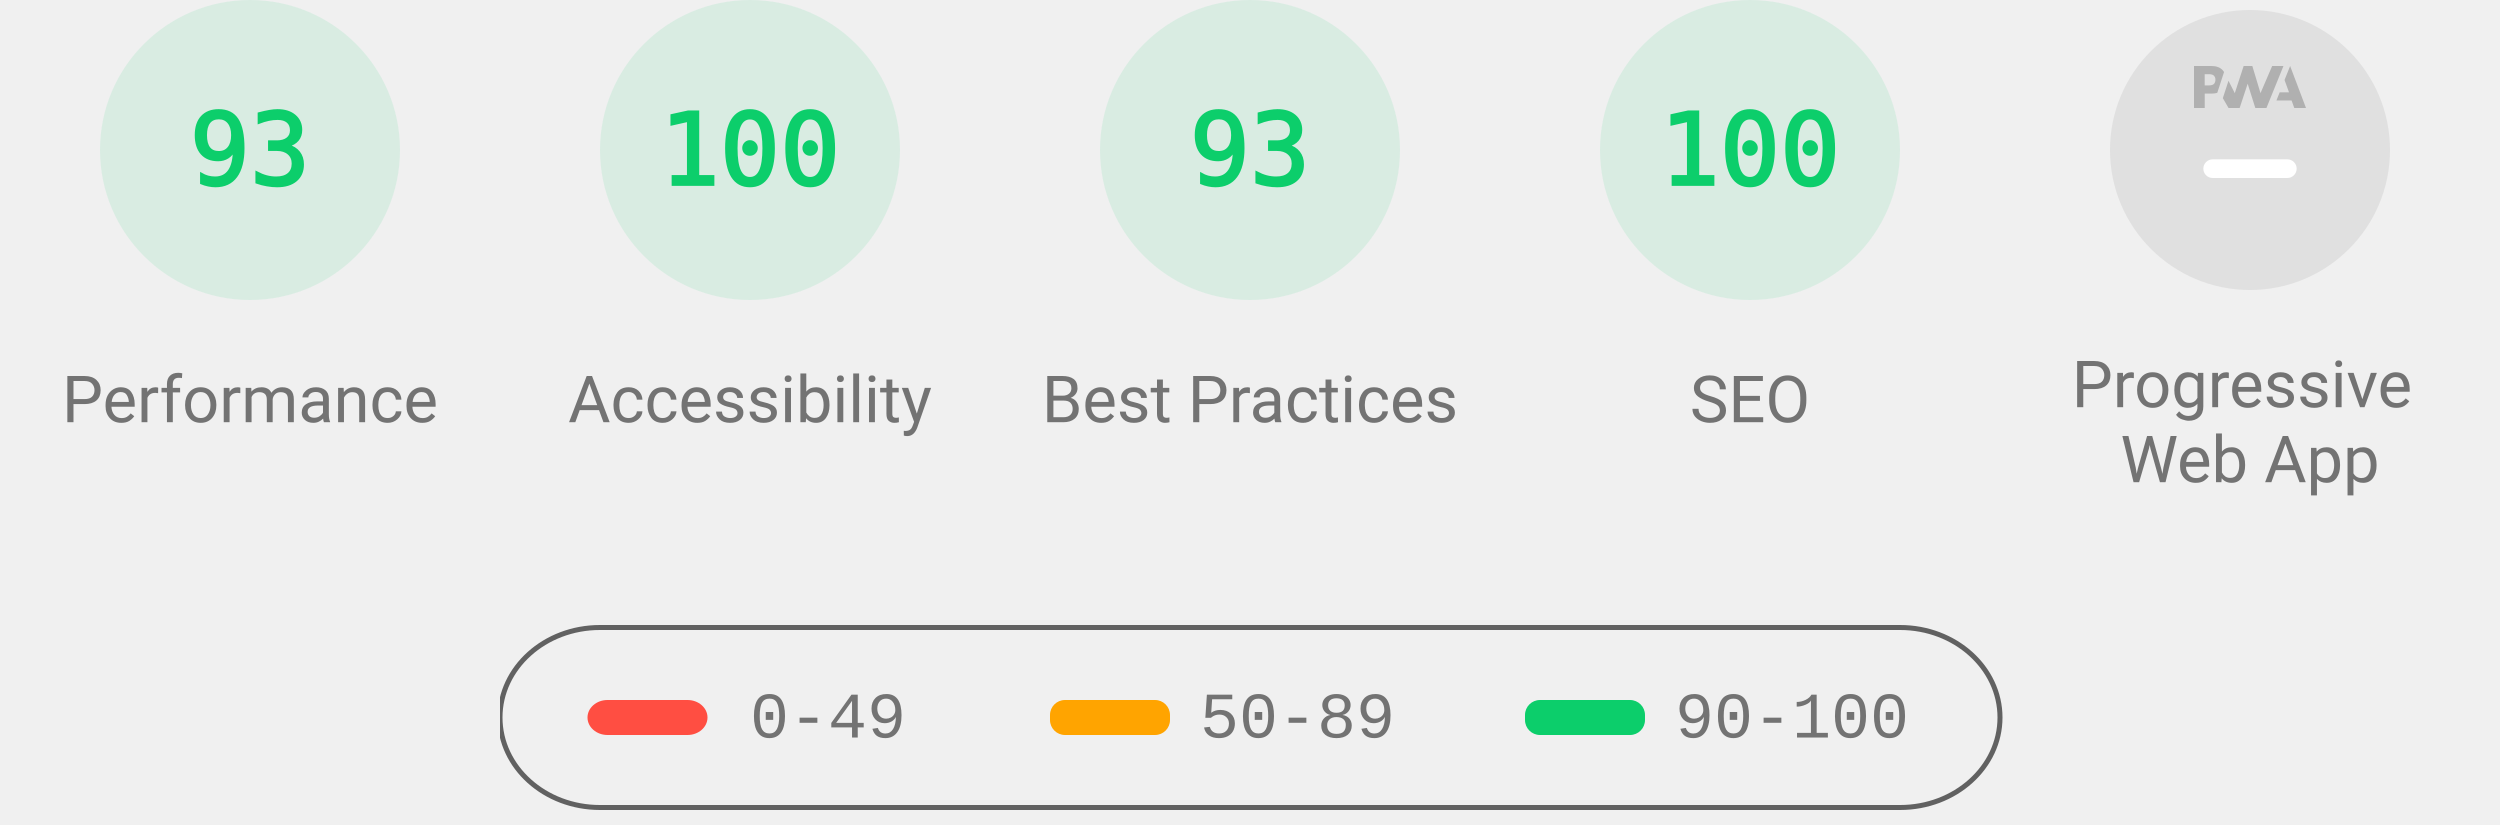
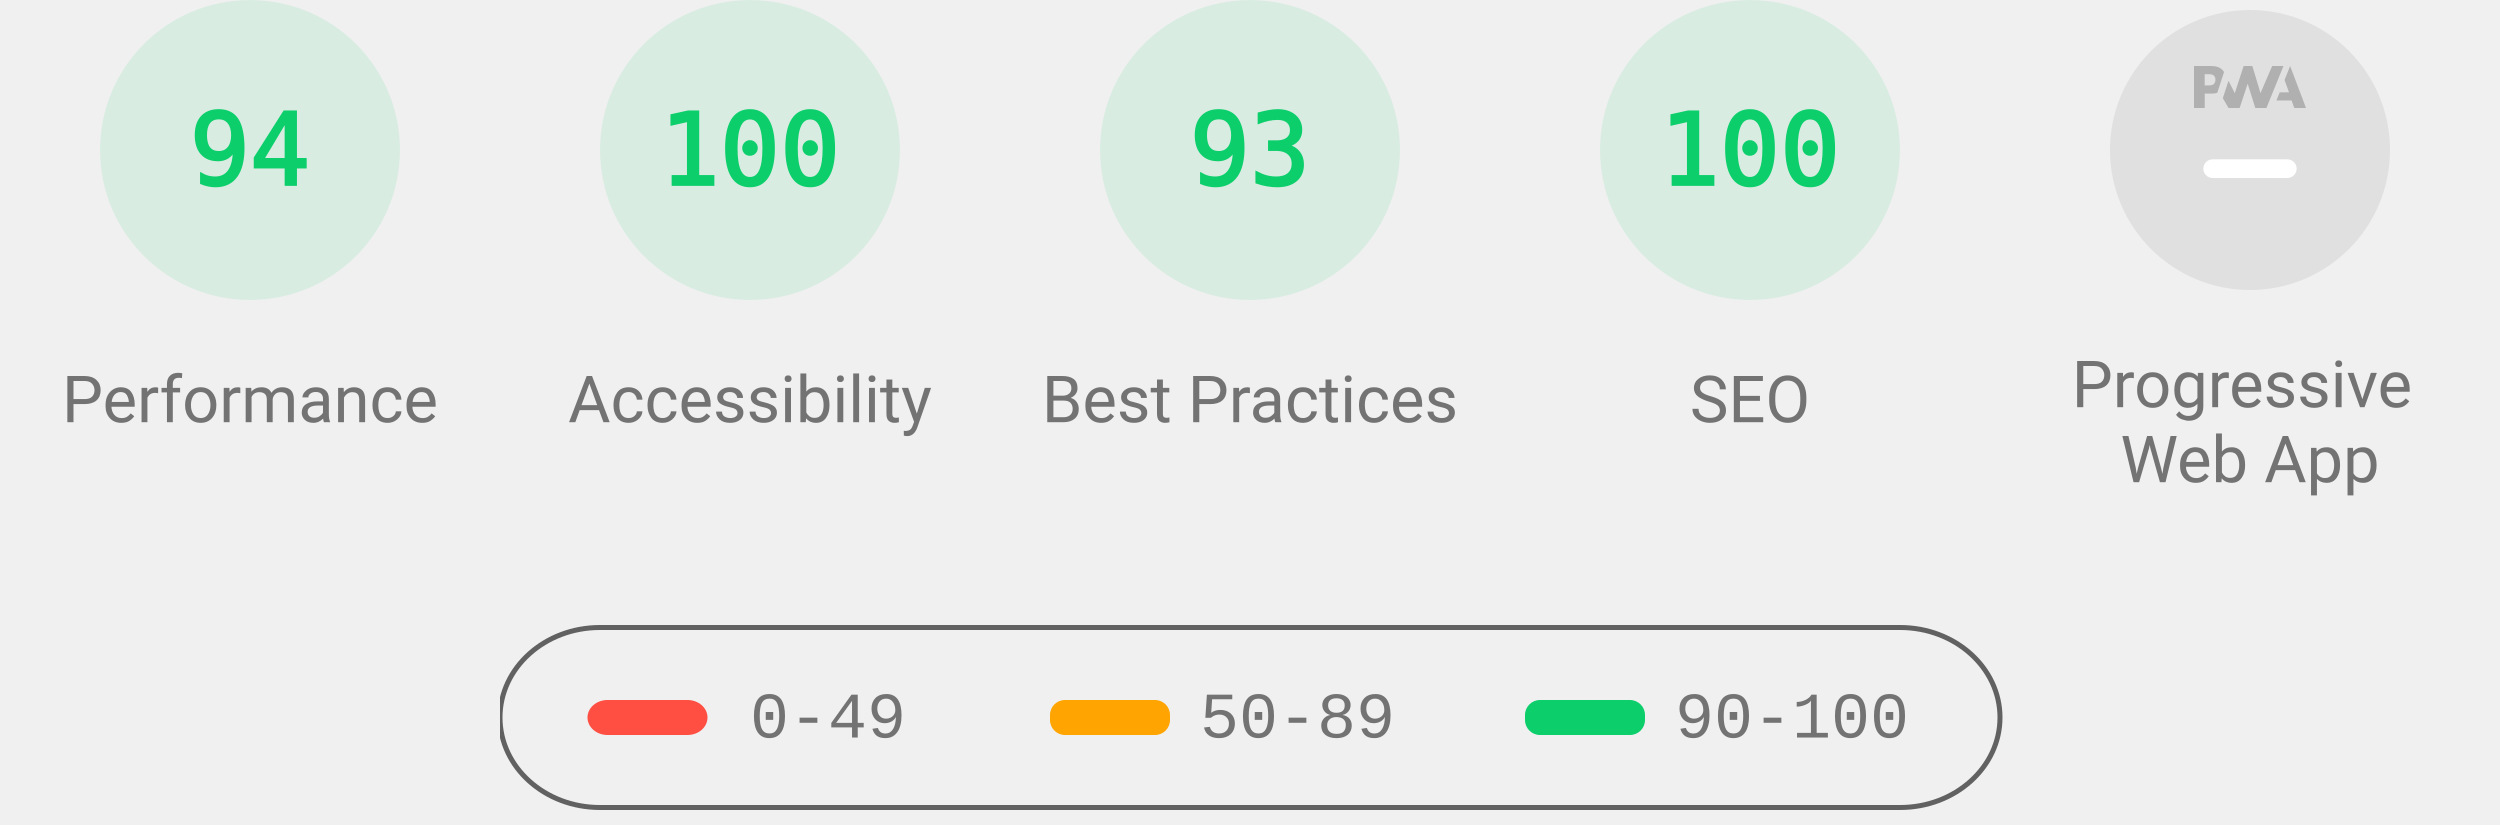
<svg xmlns="http://www.w3.org/2000/svg" class="theme--agnostic" fill="none" width="1000" height="330">
  <style>
			.gauge-base {
				opacity: 0.1
			}

			.gauge-arc {
				fill: none;
				animation-delay: 250ms;
				stroke-linecap: round;
				transform: rotate(-90deg);
				transform-origin: 100px 60px;
				animation: load-gauge 1s ease forwards
			}

			.guage-text {
				font-size: 40px;
				font-family: monospace;
				text-align: center
			}

			.guage-red {
				color: #ff4e42;
				fill: #ff4e42;
				stroke: #ff4e42
			}
			.guage-orange {
				color: #ffa400;
				fill: #ffa400;
				stroke: #ffa400
			}
			.guage-green {
				color: #0cce6b;
				fill: #0cce6b;
				stroke: #0cce6b
			}
			.theme--agnostic .guage-undefined {
				color: #5c5c5c;
				fill: #5c5c5c;
				stroke: #5c5c5c
			}
			.theme--light .guage-undefined {
				color: #1e1e1e;
				fill: #1e1e1e;
				stroke: #1e1e1e
			}
			.theme--dark .guage-undefined {
				color: #f5f5f5;
				fill: #f5f5f5;
				stroke: #f5f5f5
			}

			.guage-title {
				stroke: none;
				font-size: 26px;
				line-height: 26px;
				font-family: Roboto, Halvetica, Arial, sans-serif
			}
			.metric.guage-title {
				font-family: 'Courier New', Courier, monospace
			}
			.theme--agnostic .guage-title {
				color: #737373;
				fill: #737373
			}
			.theme--light .guage-title {
				color: #212121;
				fill: #212121
			}
			.theme--dark .guage-title {
				color: #f5f5f5;
				fill: #f5f5f5
			}

			@keyframes load-gauge {
				from {
					stroke-dasharray: 0 352.858
				}
			}
			.lh-gauge--pwa__disc {
				fill: #e0e0e0
			}
			.lh-gauge--pwa__logo {
				position: relative;
				fill: #b0b0b0
			}
			.lh-gauge--pwa__invisible {
				display: none
			}
			.lh-gauge--pwa__visible {
				display: inline
			}
			.guage-invisible {
				display: none
			}
			.lh-gauge--pwa__logo--primary-color {
				fill: #304ffe
			}
			.theme--agnostic .lh-gauge--pwa__logo--secondary-color {
				fill: #787878
			}
			.theme--light .lh-gauge--pwa__logo--secondary-color {
				fill: #3d3d3d
			}
			.theme--dark .lh-gauge--pwa__logo--secondary-color {
				fill: #d8b6b6
			}
			.theme--light #svg_2 {
				stroke: #00000022
			}
			.theme--agnostic #svg_2 {
				stroke: #616161
			}
			.theme--light #svg_2 {
				stroke: #00000022
			}
			.theme--dark #svg_2 {
				stroke: #f5f5f566
			}
		</style>
  <svg class="guage-div guage-perf guage-green" viewBox="0 0 200 200" width="200" height="200" x="0" y="0">
    <circle class="gauge-base" r="56" cx="100" cy="60" stroke-width="8" />
-     <circle class="gauge-arc guage-arc-1" r="56" cx="100" cy="60" stroke-width="8" style="stroke-dasharray: 327.228, 351.858;" />
-     <text class="guage-text" x="100px" y="60px" alignment-baseline="central" dominant-baseline="central" text-anchor="middle">93</text>
+     <circle class="gauge-arc guage-arc-1" r="56" cx="100" cy="60" stroke-width="8" style="stroke-dasharray: 330.747, 351.858;" />
+     <text class="guage-text" x="100px" y="60px" alignment-baseline="central" dominant-baseline="central" text-anchor="middle">94</text>
    <text class="guage-title" x="100px" y="160px" alignment-baseline="central" dominant-baseline="central" text-anchor="middle">Performance</text>
  </svg>
  <svg class="guage-div guage-acc guage-green" viewBox="0 0 200 200" width="200" height="200" x="200" y="0">
    <circle class="gauge-base" r="56" cx="100" cy="60" stroke-width="8" />
    <circle class="gauge-arc guage-arc-2" r="56" cx="100" cy="60" stroke-width="8" style="stroke-dasharray: 351.858, 351.858;" />
    <text class="guage-text" x="100px" y="60px" alignment-baseline="central" dominant-baseline="central" text-anchor="middle">100</text>
    <text class="guage-title" x="100px" y="160px" alignment-baseline="central" dominant-baseline="central" text-anchor="middle">Accessibility</text>
  </svg>
  <svg class="guage-div guage-best guage-green" viewBox="0 0 200 200" width="200" height="200" x="400" y="0">
    <circle class="gauge-base" r="56" cx="100" cy="60" stroke-width="8" />
    <circle class="gauge-arc guage-arc-3" r="56" cx="100" cy="60" stroke-width="8" style="stroke-dasharray: 327.228, 351.858;" />
    <text class="guage-text" x="100px" y="60px" alignment-baseline="central" dominant-baseline="central" text-anchor="middle">93</text>
    <text class="guage-title" x="100px" y="160px" alignment-baseline="central" dominant-baseline="central" text-anchor="middle">Best Practices</text>
  </svg>
  <svg class="guage-div guage-seo guage-green" viewBox="0 0 200 200" width="200" height="200" x="600" y="0">
    <circle class="gauge-base" r="56" cx="100" cy="60" stroke-width="8" />
    <circle class="gauge-arc guage-arc-4" r="56" cx="100" cy="60" stroke-width="8" style="stroke-dasharray: 351.858, 351.858;" />
    <text class="guage-text" x="100px" y="60px" alignment-baseline="central" dominant-baseline="central" text-anchor="middle">100</text>
    <text class="guage-title" x="100px" y="160px" alignment-baseline="central" dominant-baseline="central" text-anchor="middle">SEO</text>
  </svg>
  <svg class="guage-div guage-pwa " viewBox="0 0 200 200" width="200" height="200" x="800" y="0">
    <svg viewBox="0 0 60 60" width="112" height="112" x="44" y="4">
      <defs>
        <linearGradient id="lh-gauge--pwa__check-circle__gradient-0" x1="50%" y1="0%" x2="50%" y2="100%">
          <stop stop-color="#00C852" offset="0%" />
          <stop stop-color="#009688" offset="100%" />
        </linearGradient>
        <linearGradient id="lh-gauge--pwa__installable__shadow-gradient-0" x1="76.056%" x2="24.111%" y1="82.995%" y2="24.735%">
          <stop stop-color="#A5D6A7" offset="0%" />
          <stop stop-color="#80CBC4" offset="100%" />
        </linearGradient>
        <linearGradient id="lh-gauge--pwa__fast-reliable__shadow-gradient-0" x1="76.056%" y1="82.995%" x2="25.678%" y2="26.493%">
          <stop stop-color="#64B5F6" offset="0%" />
          <stop stop-color="#2979FF" offset="100%" />
        </linearGradient>
        <g id="lh-gauge--pwa__fast-reliable-badge-0">
          <circle fill="#FFFFFF" cx="10" cy="10" r="10" />
          <path fill="#304FFE" d="M10 3.58l5.25 2.34v3.5c0 3.23-2.24 6.26-5.25 7-3.01-.74-5.25-3.77-5.25-7v-3.5L10 3.58zm-.47 10.74l2.76-4.83.03-.07c.04-.08 0-.24-.22-.24h-1.64l.47-3.26h-.47l-2.7 4.77c-.02.01.05-.1-.04.05-.09.16-.1.31.18.31h1.63l-.47 3.27h.47z" />
        </g>
        <g id="lh-gauge--pwa__installable-badge-0">
          <circle fill="#FFFFFF" cx="10" cy="10" r="10" />
          <path fill="#009688" d="M10 4.167A5.835 5.835 0 0 0 4.167 10 5.835 5.835 0 0 0 10 15.833 5.835 5.835 0 0 0 15.833 10 5.835 5.835 0 0 0 10 4.167zm2.917 6.416h-2.334v2.334H9.417v-2.334H7.083V9.417h2.334V7.083h1.166v2.334h2.334v1.166z" />
        </g>
      </defs>
      <g stroke="none" fill-rule="nonzero">
        <circle class="lh-gauge--pwa__disc" cx="30" cy="30" r="30" />
        <g class="lh-gauge--pwa__logo">
          <path d="M35.66 19.39l.7-1.75h2L37.4 15 38.6 12l3.4 9h-2.51l-.58-1.61z" />
          <path d="M33.52 21l3.65-9h-2.42l-2.5 5.82L30.5 12h-1.86l-1.9 5.82-1.35-2.65-1.21 3.72L25.4 21h2.38l1.72-5.2 1.64 5.2z" />
          <path fill-rule="nonzero" d="M20.3 17.91h1.48c.45 0 .85-.05 1.2-.15l.39-1.18 1.07-3.3a2.64 2.64 0 0 0-.28-.37c-.55-.6-1.36-.91-2.42-.91H18v9h2.3V17.9zm1.96-3.84c.22.22.33.5.33.87 0 .36-.1.65-.29.87-.2.23-.59.35-1.15.35h-.86v-2.41h.87c.52 0 .89.1 1.1.32z" />
        </g>
        <rect class="lh-gauge--pwa__component lh-gauge--pwa__na-line lh-gauge--pwa__visible" fill="#FFFFFF" x="20" y="32" width="20" height="4" rx="2" />
        <g class="lh-gauge--pwa__component lh-gauge--pwa__fast-reliable-badge lh-gauge--pwa__invisible" transform="translate(20, 29)">
          <path fill="url(#lh-gauge--pwa__fast-reliable__shadow-gradient-0)" d="M33.63 19.49A30 30 0 0 1 16.2 30.36L3 17.14 17.14 3l16.49 16.49z" />
          <use href="#lh-gauge--pwa__fast-reliable-badge-0" />
        </g>
        <g class="lh-gauge--pwa__component lh-gauge--pwa__installable-badge lh-gauge--pwa__invisible" transform="translate(20, 29)">
          <path fill="url(#lh-gauge--pwa__installable__shadow-gradient-0)" d="M33.629 19.487c-4.272 5.453-10.391 9.39-17.415 10.869L3 17.142 17.142 3 33.63 19.487z" />
          <use href="#lh-gauge--pwa__installable-badge-0" />
        </g>
        <g class="lh-gauge--pwa__component lh-gauge--pwa__fast-reliable-installable-badges lh-gauge--pwa__invisible">
          <g transform="translate(8, 29)">
            <path fill="url(#lh-gauge--pwa__fast-reliable__shadow-gradient-0)" d="M16.321 30.463L3 17.143 17.142 3l22.365 22.365A29.864 29.864 0 0 1 22 31c-1.942 0-3.84-.184-5.679-.537z" />
            <use href="#lh-gauge--pwa__fast-reliable-badge-0" />
          </g>
          <g transform="translate(32, 29)">
            <path fill="url(#lh-gauge--pwa__installable__shadow-gradient-0)" d="M25.982 11.84a30.107 30.107 0 0 1-13.08 15.203L3 17.143 17.142 3l8.84 8.84z" />
            <use href="#lh-gauge--pwa__installable-badge-0" />
          </g>
        </g>
        <g class="lh-gauge--pwa__component lh-gauge--pwa__check-circle lh-gauge--pwa__invisible" transform="translate(18, 28)">
          <circle fill="#FFFFFF" cx="12" cy="12" r="12" />
          <path fill="url(#lh-gauge--pwa__check-circle__gradient-0)" d="M12 2a10 10 0 1 0 0 20 10 10 0 0 0 0-20zm-2 15l-5-5 1.41-1.41L10 14.17l7.59-7.59L19 8l-9 9z" />
        </g>
      </g>
    </svg>
    <text class="guage-title" y="160px" alignment-baseline="central" dominant-baseline="central" text-anchor="middle">
      <tspan x="100px" dy="-6px">Progressive</tspan>
      <tspan x="100px" dy="30px">Web App</tspan>
    </text>
  </svg>
  <svg width="604" height="76" x="200" y="250">
    <g>
      <rect fill="none" id="canvas_background" height="80" width="604" y="-1" x="-1" />
      <g display="none" overflow="visible" y="0" x="0" height="100%" width="100%" id="canvasGrid">
        <rect fill="url(#gridpattern)" stroke-width="0" y="0" x="0" height="100%" width="100%" />
      </g>
    </g>
    <g>
      <rect fill-opacity="0" stroke-width="2" rx="40" id="svg_2" height="72" width="600" y="1" x="0" fill="#000000" />
      <rect stroke="#000" rx="8" id="svg_3" height="14" width="48" y="30" x="35" stroke-opacity="null" stroke-width="0" fill="#ff4e42" />
      <rect stroke="#000" rx="6" id="svg_4" height="14" width="48" y="30" x="220" stroke-opacity="null" stroke-width="0" fill="#ffa400" />
      <rect stroke="#000" rx="6" id="svg_5" height="14" width="48" y="30" x="410" stroke-opacity="null" stroke-width="0" fill="#0cce6b" />
      <text class="metric guage-title" xml:space="preserve" text-anchor="start" font-size="26" id="svg_6" y="45" x="100" stroke-opacity="null" stroke-width="0" stroke="#000">0-49</text>
      <text class="metric guage-title" xml:space="preserve" text-anchor="start" font-size="26" id="svg_7" y="45" x="280" stroke-opacity="null" stroke-width="0" stroke="#000">50-89</text>
      <text class="metric guage-title" xml:space="preserve" text-anchor="start" font-size="26" id="svg_8" y="45" x="470" stroke-opacity="null" stroke-width="0" stroke="#000">90-100</text>
    </g>
  </svg>
</svg>
